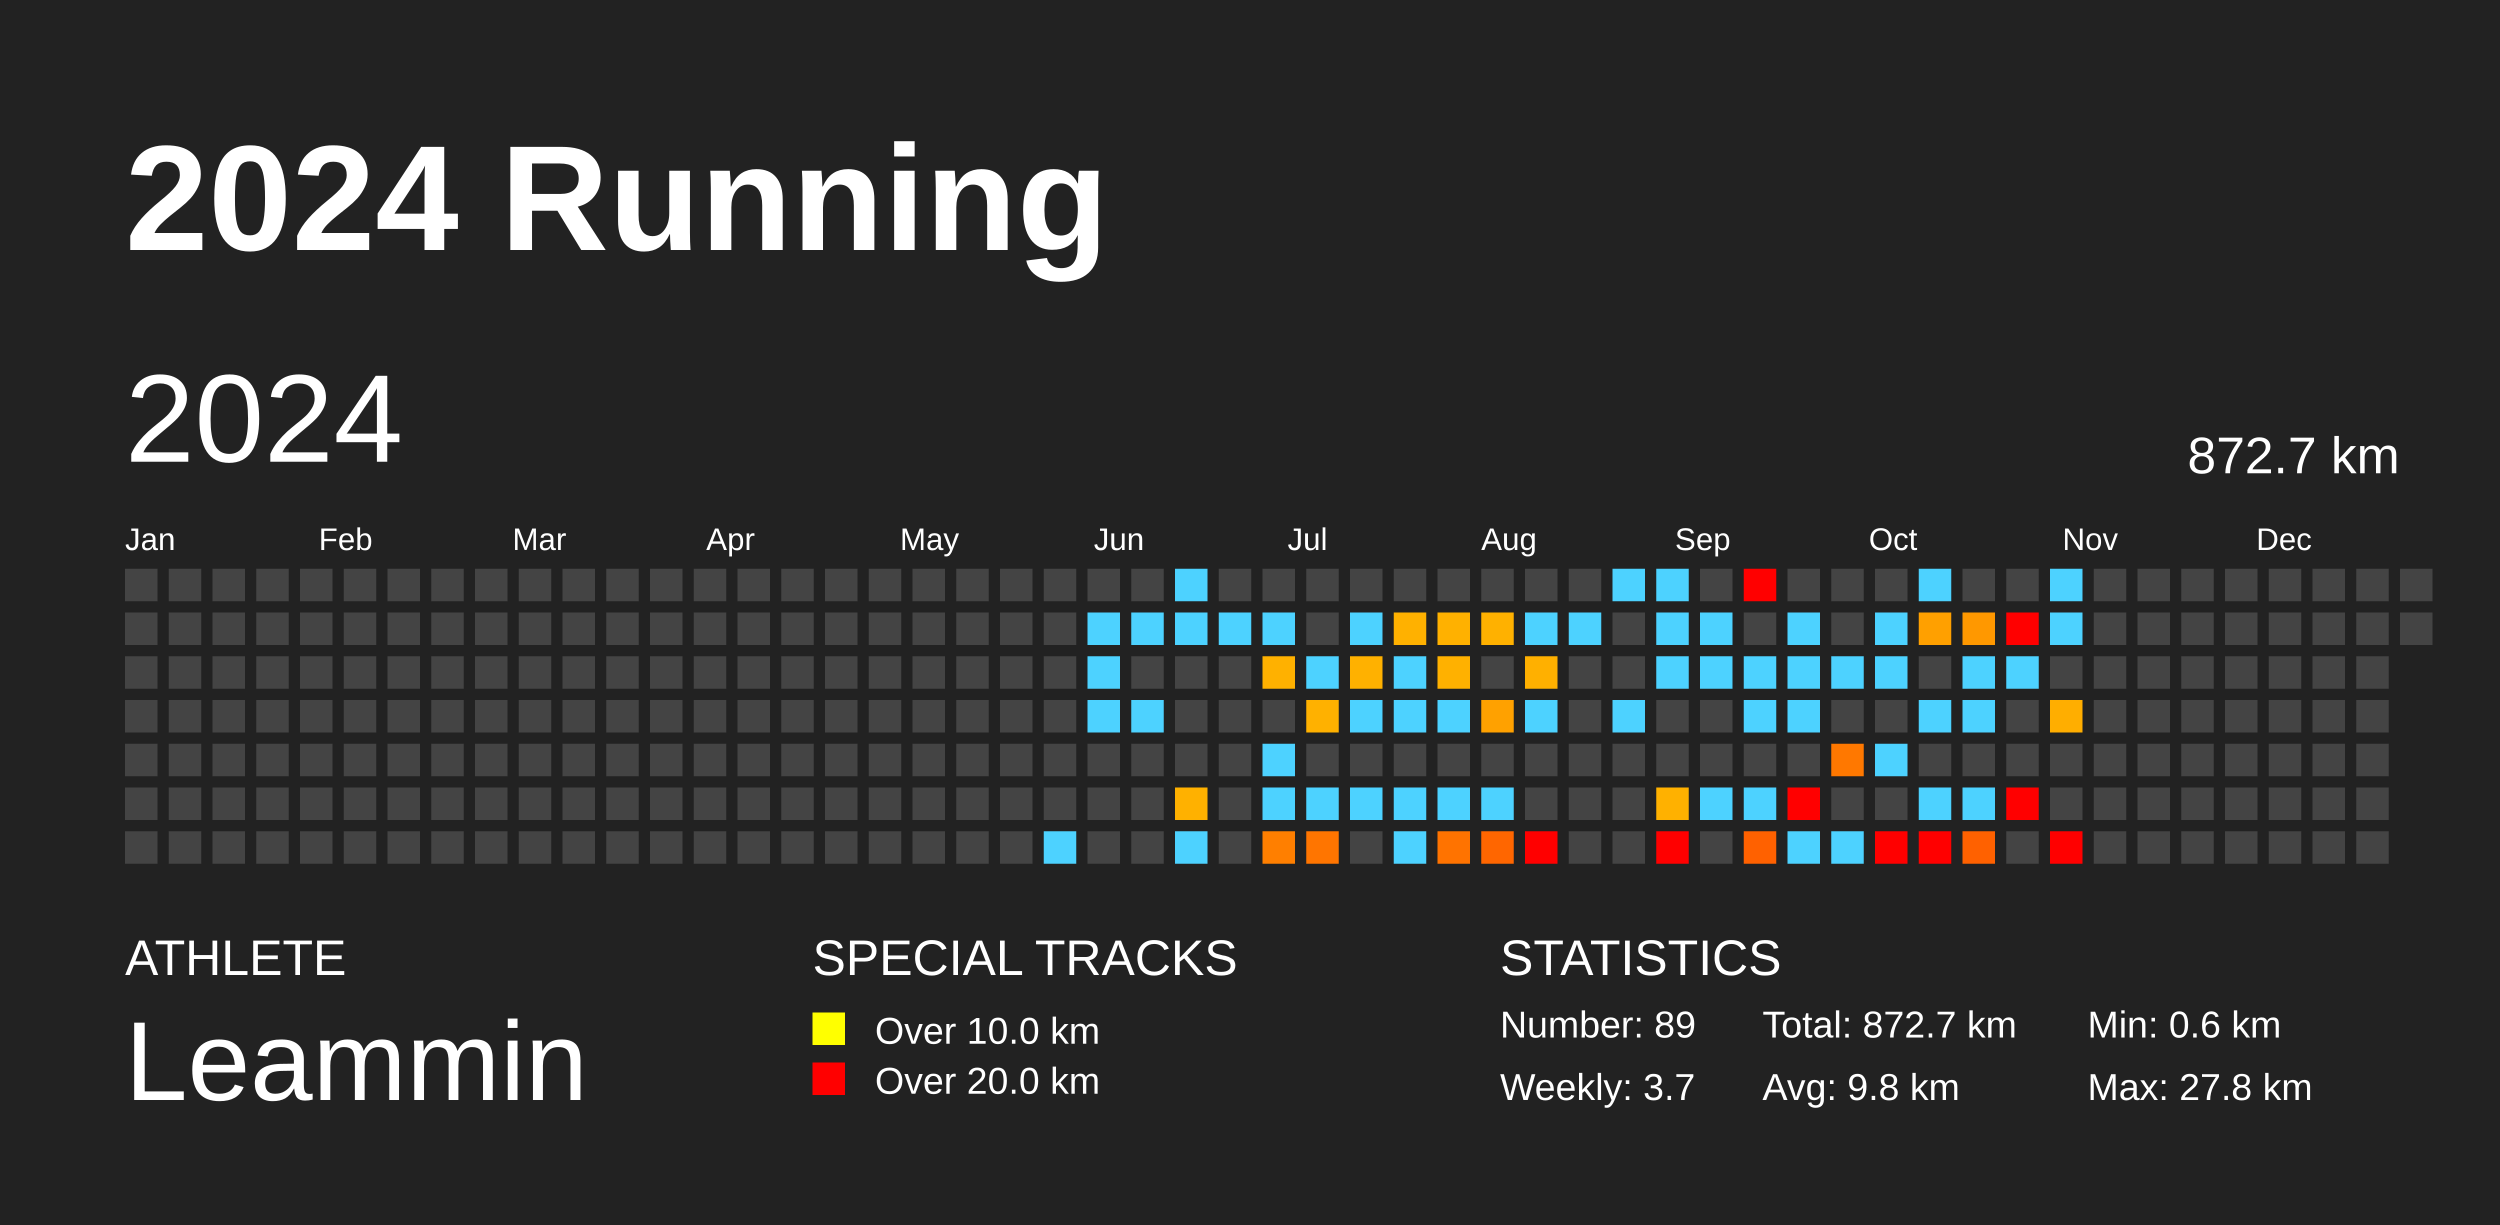
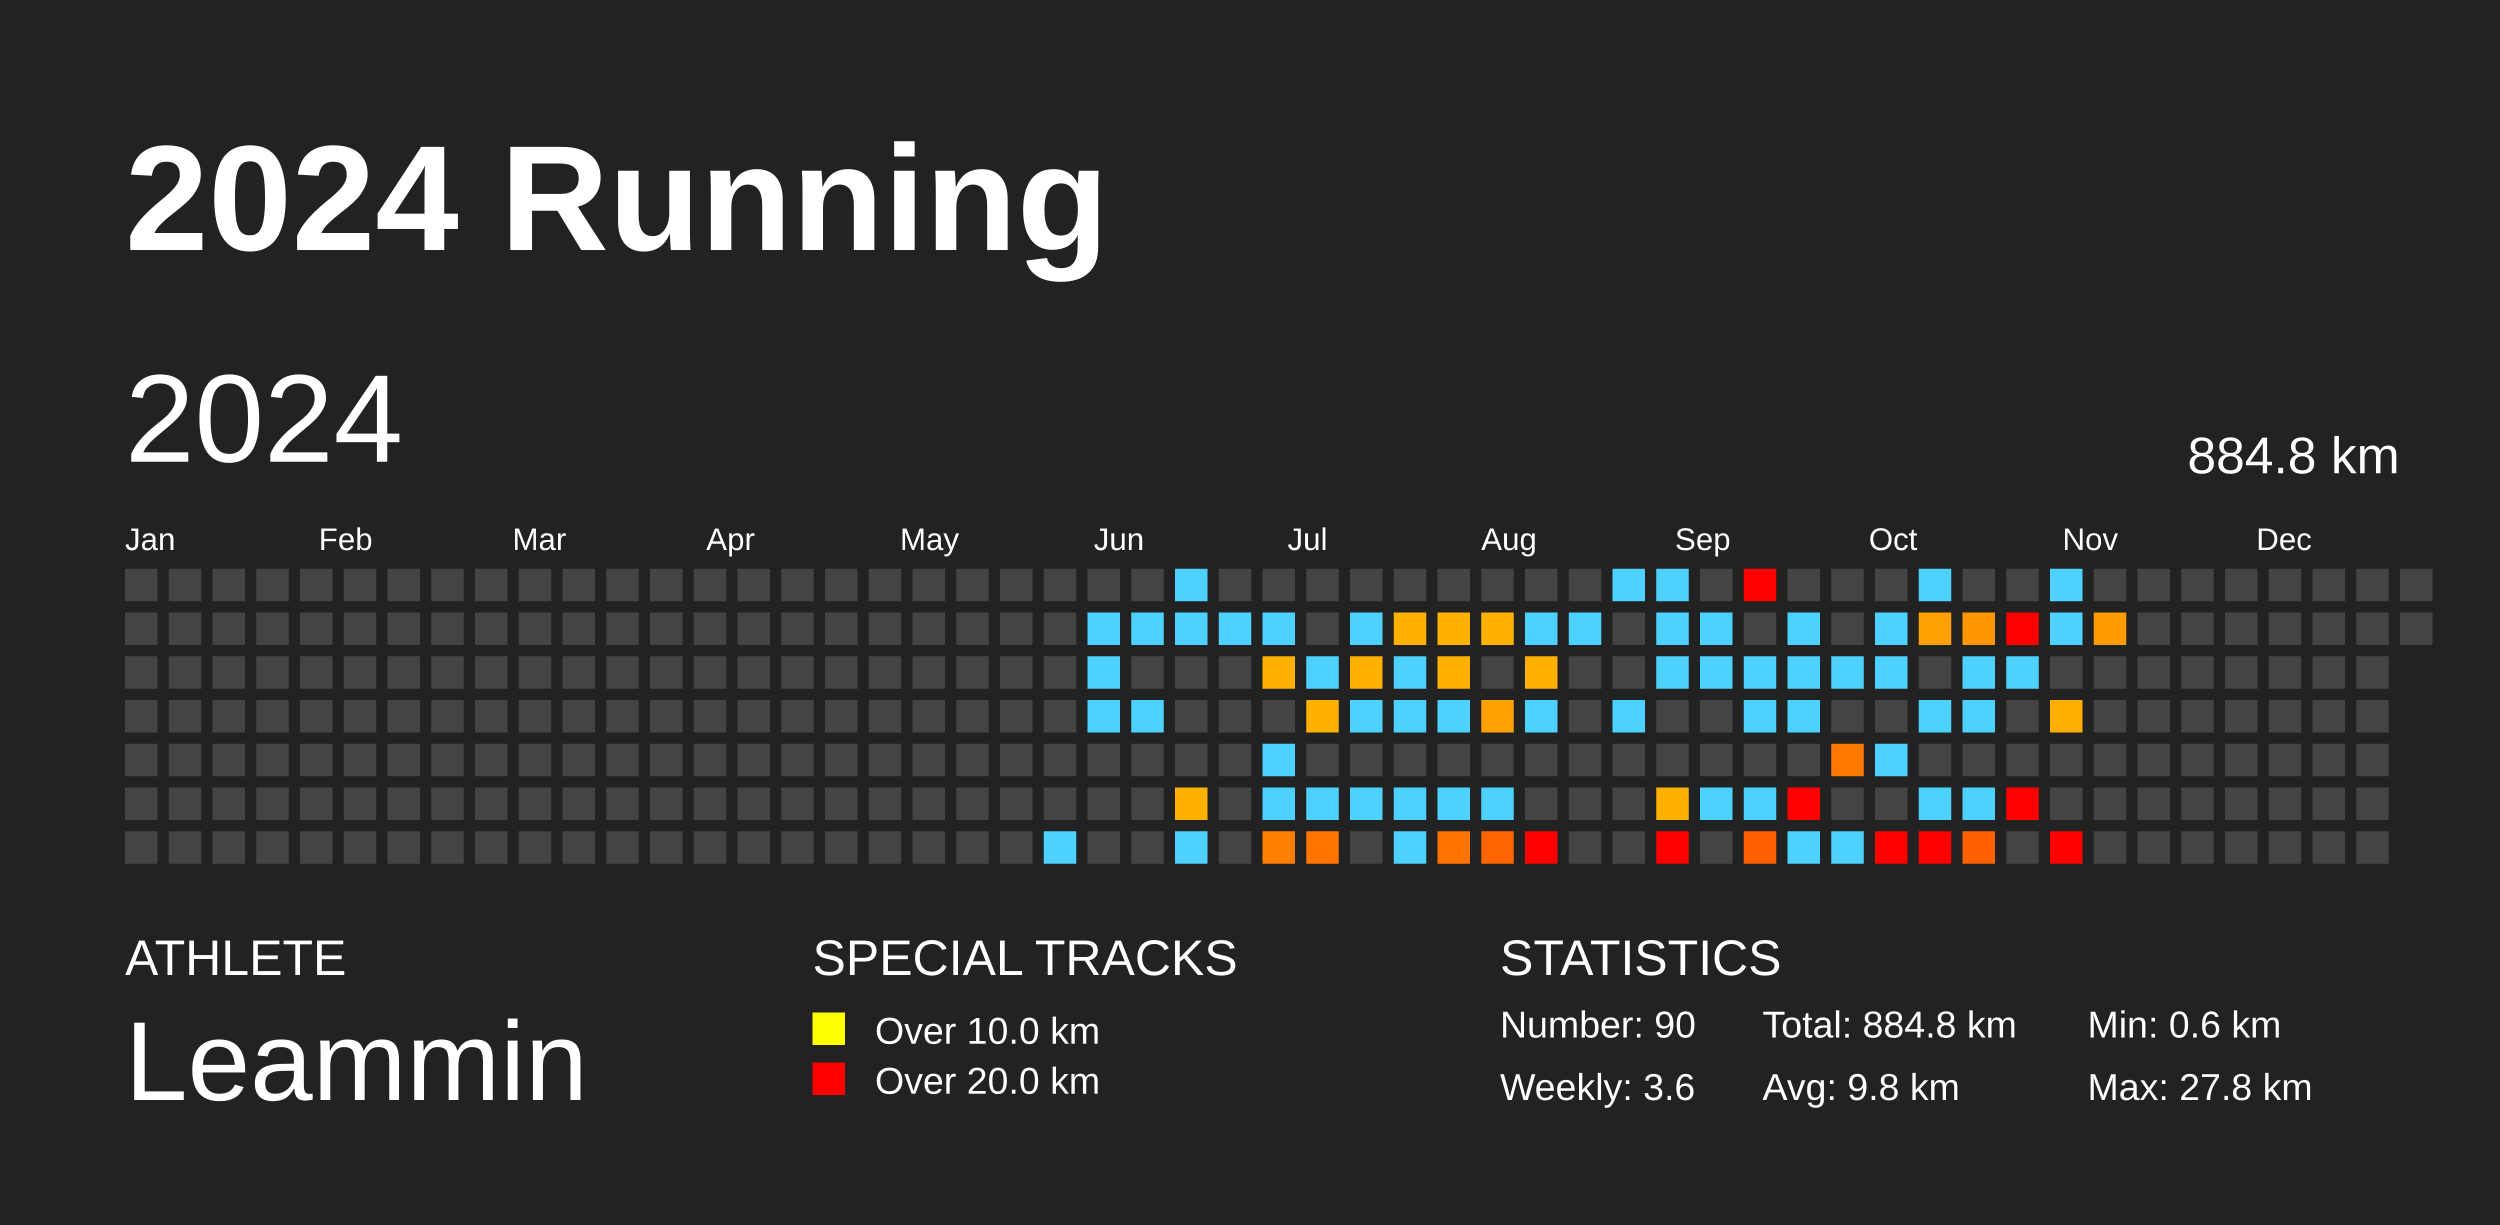
<svg xmlns="http://www.w3.org/2000/svg" baseProfile="full" height="98mm" version="1.1" viewBox="0,0,200,98" width="200mm">
  <defs />
  <rect fill="#222222" height="98" width="200" x="0" y="0" />
  <text fill="#FFFFFF" style="font-size:12px; font-family:Arial; font-weight:bold;" x="10" y="20">2024 Running</text>
  <text fill="#FFFFFF" style="font-size:4px; font-family:Arial" x="10" y="78">ATHLETE</text>
  <text fill="#FFFFFF" style="font-size:9px; font-family:Arial" x="10" y="88">Leammin</text>
  <text fill="#FFFFFF" style="font-size:4px; font-family:Arial" x="65" y="78">SPECIAL TRACKS</text>
  <rect fill="yellow" height="2.6" width="2.6" x="65" y="81" />
  <text fill="#FFFFFF" style="font-size:3px; font-family:Arial" x="70" y="83.5">Over 10.0 km</text>
  <rect fill="red" height="2.6" width="2.6" x="65" y="85" />
  <text fill="#FFFFFF" style="font-size:3px; font-family:Arial" x="70" y="87.5">Over 20.0 km</text>
  <text fill="#FFFFFF" style="font-size:4px; font-family:Arial" x="120" y="78">STATISTICS</text>
-   <text fill="#FFFFFF" style="font-size:3px; font-family:Arial" x="120" y="83">Number: 89</text>
-   <text fill="#FFFFFF" style="font-size:3px; font-family:Arial" x="120" y="88">Weekly: 3.7</text>
-   <text fill="#FFFFFF" style="font-size:3px; font-family:Arial" x="141" y="83">Total: 872.7 km</text>
+   <text fill="#FFFFFF" style="font-size:3px; font-family:Arial" x="120" y="83">Number: 90</text>
+   <text fill="#FFFFFF" style="font-size:3px; font-family:Arial" x="120" y="88">Weekly: 3.6</text>
+   <text fill="#FFFFFF" style="font-size:3px; font-family:Arial" x="141" y="83">Total: 884.8 km</text>
  <text fill="#FFFFFF" style="font-size:3px; font-family:Arial" x="141" y="88">Avg: 9.8 km</text>
  <text fill="#FFFFFF" style="font-size:3px; font-family:Arial" x="167" y="83">Min: 0.6 km</text>
  <text fill="#FFFFFF" style="font-size:3px; font-family:Arial" x="167" y="88">Max: 27.8 km</text>
  <text dominant-baseline="hanging" fill="#FFFFFF" style="font-size:10.0px; font-family:Arial;" x="10" y="30">2024</text>
-   <text dominant-baseline="hanging" fill="#FFFFFF" style="font-size:4.125px; font-family:Arial;" x="175" y="35">872.7 km</text>
+   <text dominant-baseline="hanging" fill="#FFFFFF" style="font-size:4.125px; font-family:Arial;" x="175" y="35">884.8 km</text>
  <text fill="#FFFFFF" style="font-size:2.5px; font-family:Arial" x="10.0" y="44">Jan</text>
  <text fill="#FFFFFF" style="font-size:2.5px; font-family:Arial" x="25.5" y="44">Feb</text>
  <text fill="#FFFFFF" style="font-size:2.5px; font-family:Arial" x="41.0" y="44">Mar</text>
  <text fill="#FFFFFF" style="font-size:2.5px; font-family:Arial" x="56.5" y="44">Apr</text>
  <text fill="#FFFFFF" style="font-size:2.5px; font-family:Arial" x="72.0" y="44">May</text>
  <text fill="#FFFFFF" style="font-size:2.5px; font-family:Arial" x="87.5" y="44">Jun</text>
  <text fill="#FFFFFF" style="font-size:2.5px; font-family:Arial" x="103.0" y="44">Jul</text>
  <text fill="#FFFFFF" style="font-size:2.5px; font-family:Arial" x="118.5" y="44">Aug</text>
  <text fill="#FFFFFF" style="font-size:2.5px; font-family:Arial" x="134.0" y="44">Sep</text>
  <text fill="#FFFFFF" style="font-size:2.5px; font-family:Arial" x="149.5" y="44">Oct</text>
  <text fill="#FFFFFF" style="font-size:2.5px; font-family:Arial" x="165.0" y="44">Nov</text>
  <text fill="#FFFFFF" style="font-size:2.5px; font-family:Arial" x="180.5" y="44">Dec</text>
  <rect fill="#444444" height="2.6" width="2.6" x="10.0" y="45.5" />
  <rect fill="#444444" height="2.6" width="2.6" x="10.0" y="49.0" />
  <rect fill="#444444" height="2.6" width="2.6" x="10.0" y="52.5" />
  <rect fill="#444444" height="2.6" width="2.6" x="10.0" y="56.0" />
  <rect fill="#444444" height="2.6" width="2.6" x="10.0" y="59.5" />
  <rect fill="#444444" height="2.6" width="2.6" x="10.0" y="63.0" />
  <rect fill="#444444" height="2.6" width="2.6" x="10.0" y="66.5" />
  <rect fill="#444444" height="2.6" width="2.6" x="13.5" y="45.5" />
  <rect fill="#444444" height="2.6" width="2.6" x="13.5" y="49.0" />
  <rect fill="#444444" height="2.6" width="2.6" x="13.5" y="52.5" />
  <rect fill="#444444" height="2.6" width="2.6" x="13.5" y="56.0" />
  <rect fill="#444444" height="2.6" width="2.6" x="13.5" y="59.5" />
  <rect fill="#444444" height="2.6" width="2.6" x="13.5" y="63.0" />
  <rect fill="#444444" height="2.6" width="2.6" x="13.5" y="66.5" />
  <rect fill="#444444" height="2.6" width="2.6" x="17.0" y="45.5" />
  <rect fill="#444444" height="2.6" width="2.6" x="17.0" y="49.0" />
  <rect fill="#444444" height="2.6" width="2.6" x="17.0" y="52.5" />
  <rect fill="#444444" height="2.6" width="2.6" x="17.0" y="56.0" />
  <rect fill="#444444" height="2.6" width="2.6" x="17.0" y="59.5" />
  <rect fill="#444444" height="2.6" width="2.6" x="17.0" y="63.0" />
  <rect fill="#444444" height="2.6" width="2.6" x="17.0" y="66.5" />
  <rect fill="#444444" height="2.6" width="2.6" x="20.5" y="45.5" />
  <rect fill="#444444" height="2.6" width="2.6" x="20.5" y="49.0" />
  <rect fill="#444444" height="2.6" width="2.6" x="20.5" y="52.5" />
  <rect fill="#444444" height="2.6" width="2.6" x="20.5" y="56.0" />
  <rect fill="#444444" height="2.6" width="2.6" x="20.5" y="59.5" />
  <rect fill="#444444" height="2.6" width="2.6" x="20.5" y="63.0" />
  <rect fill="#444444" height="2.6" width="2.6" x="20.5" y="66.5" />
  <rect fill="#444444" height="2.6" width="2.6" x="24.0" y="45.5" />
  <rect fill="#444444" height="2.6" width="2.6" x="24.0" y="49.0" />
  <rect fill="#444444" height="2.6" width="2.6" x="24.0" y="52.5" />
  <rect fill="#444444" height="2.6" width="2.6" x="24.0" y="56.0" />
  <rect fill="#444444" height="2.6" width="2.6" x="24.0" y="59.5" />
  <rect fill="#444444" height="2.6" width="2.6" x="24.0" y="63.0" />
  <rect fill="#444444" height="2.6" width="2.6" x="24.0" y="66.5" />
  <rect fill="#444444" height="2.6" width="2.6" x="27.5" y="45.5" />
  <rect fill="#444444" height="2.6" width="2.6" x="27.5" y="49.0" />
  <rect fill="#444444" height="2.6" width="2.6" x="27.5" y="52.5" />
  <rect fill="#444444" height="2.6" width="2.6" x="27.5" y="56.0" />
  <rect fill="#444444" height="2.6" width="2.6" x="27.5" y="59.5" />
  <rect fill="#444444" height="2.6" width="2.6" x="27.5" y="63.0" />
  <rect fill="#444444" height="2.6" width="2.6" x="27.5" y="66.5" />
  <rect fill="#444444" height="2.6" width="2.6" x="31.0" y="45.5" />
  <rect fill="#444444" height="2.6" width="2.6" x="31.0" y="49.0" />
  <rect fill="#444444" height="2.6" width="2.6" x="31.0" y="52.5" />
  <rect fill="#444444" height="2.6" width="2.6" x="31.0" y="56.0" />
  <rect fill="#444444" height="2.6" width="2.6" x="31.0" y="59.5" />
  <rect fill="#444444" height="2.6" width="2.6" x="31.0" y="63.0" />
  <rect fill="#444444" height="2.6" width="2.6" x="31.0" y="66.5" />
  <rect fill="#444444" height="2.6" width="2.6" x="34.5" y="45.5" />
  <rect fill="#444444" height="2.6" width="2.6" x="34.5" y="49.0" />
  <rect fill="#444444" height="2.6" width="2.6" x="34.5" y="52.5" />
  <rect fill="#444444" height="2.6" width="2.6" x="34.5" y="56.0" />
  <rect fill="#444444" height="2.6" width="2.6" x="34.5" y="59.5" />
  <rect fill="#444444" height="2.6" width="2.6" x="34.5" y="63.0" />
  <rect fill="#444444" height="2.6" width="2.6" x="34.5" y="66.5" />
  <rect fill="#444444" height="2.6" width="2.6" x="38.0" y="45.5" />
  <rect fill="#444444" height="2.6" width="2.6" x="38.0" y="49.0" />
  <rect fill="#444444" height="2.6" width="2.6" x="38.0" y="52.5" />
  <rect fill="#444444" height="2.6" width="2.6" x="38.0" y="56.0" />
  <rect fill="#444444" height="2.6" width="2.6" x="38.0" y="59.5" />
  <rect fill="#444444" height="2.6" width="2.6" x="38.0" y="63.0" />
  <rect fill="#444444" height="2.6" width="2.6" x="38.0" y="66.5" />
  <rect fill="#444444" height="2.6" width="2.6" x="41.5" y="45.5" />
  <rect fill="#444444" height="2.6" width="2.6" x="41.5" y="49.0" />
  <rect fill="#444444" height="2.6" width="2.6" x="41.5" y="52.5" />
  <rect fill="#444444" height="2.6" width="2.6" x="41.5" y="56.0" />
  <rect fill="#444444" height="2.6" width="2.6" x="41.5" y="59.5" />
  <rect fill="#444444" height="2.6" width="2.6" x="41.5" y="63.0" />
  <rect fill="#444444" height="2.6" width="2.6" x="41.5" y="66.5" />
  <rect fill="#444444" height="2.6" width="2.6" x="45.0" y="45.5" />
  <rect fill="#444444" height="2.6" width="2.6" x="45.0" y="49.0" />
  <rect fill="#444444" height="2.6" width="2.6" x="45.0" y="52.5" />
  <rect fill="#444444" height="2.6" width="2.6" x="45.0" y="56.0" />
  <rect fill="#444444" height="2.6" width="2.6" x="45.0" y="59.5" />
  <rect fill="#444444" height="2.6" width="2.6" x="45.0" y="63.0" />
  <rect fill="#444444" height="2.6" width="2.6" x="45.0" y="66.5" />
  <rect fill="#444444" height="2.6" width="2.6" x="48.5" y="45.5" />
  <rect fill="#444444" height="2.6" width="2.6" x="48.5" y="49.0" />
  <rect fill="#444444" height="2.6" width="2.6" x="48.5" y="52.5" />
  <rect fill="#444444" height="2.6" width="2.6" x="48.5" y="56.0" />
  <rect fill="#444444" height="2.6" width="2.6" x="48.5" y="59.5" />
  <rect fill="#444444" height="2.6" width="2.6" x="48.5" y="63.0" />
  <rect fill="#444444" height="2.6" width="2.6" x="48.5" y="66.5" />
  <rect fill="#444444" height="2.6" width="2.6" x="52.0" y="45.5" />
  <rect fill="#444444" height="2.6" width="2.6" x="52.0" y="49.0" />
  <rect fill="#444444" height="2.6" width="2.6" x="52.0" y="52.5" />
  <rect fill="#444444" height="2.6" width="2.6" x="52.0" y="56.0" />
  <rect fill="#444444" height="2.6" width="2.6" x="52.0" y="59.5" />
  <rect fill="#444444" height="2.6" width="2.6" x="52.0" y="63.0" />
  <rect fill="#444444" height="2.6" width="2.6" x="52.0" y="66.5" />
  <rect fill="#444444" height="2.6" width="2.6" x="55.5" y="45.5" />
  <rect fill="#444444" height="2.6" width="2.6" x="55.5" y="49.0" />
  <rect fill="#444444" height="2.6" width="2.6" x="55.5" y="52.5" />
  <rect fill="#444444" height="2.6" width="2.6" x="55.5" y="56.0" />
  <rect fill="#444444" height="2.6" width="2.6" x="55.5" y="59.5" />
  <rect fill="#444444" height="2.6" width="2.6" x="55.5" y="63.0" />
  <rect fill="#444444" height="2.6" width="2.6" x="55.5" y="66.5" />
  <rect fill="#444444" height="2.6" width="2.6" x="59.0" y="45.5" />
  <rect fill="#444444" height="2.6" width="2.6" x="59.0" y="49.0" />
  <rect fill="#444444" height="2.6" width="2.6" x="59.0" y="52.5" />
  <rect fill="#444444" height="2.6" width="2.6" x="59.0" y="56.0" />
  <rect fill="#444444" height="2.6" width="2.6" x="59.0" y="59.5" />
  <rect fill="#444444" height="2.6" width="2.6" x="59.0" y="63.0" />
  <rect fill="#444444" height="2.6" width="2.6" x="59.0" y="66.5" />
  <rect fill="#444444" height="2.6" width="2.6" x="62.5" y="45.5" />
  <rect fill="#444444" height="2.6" width="2.6" x="62.5" y="49.0" />
  <rect fill="#444444" height="2.6" width="2.6" x="62.5" y="52.5" />
  <rect fill="#444444" height="2.6" width="2.6" x="62.5" y="56.0" />
  <rect fill="#444444" height="2.6" width="2.6" x="62.5" y="59.5" />
  <rect fill="#444444" height="2.6" width="2.6" x="62.5" y="63.0" />
  <rect fill="#444444" height="2.6" width="2.6" x="62.5" y="66.5" />
  <rect fill="#444444" height="2.6" width="2.6" x="66.0" y="45.5" />
  <rect fill="#444444" height="2.6" width="2.6" x="66.0" y="49.0" />
  <rect fill="#444444" height="2.6" width="2.6" x="66.0" y="52.5" />
  <rect fill="#444444" height="2.6" width="2.6" x="66.0" y="56.0" />
  <rect fill="#444444" height="2.6" width="2.6" x="66.0" y="59.5" />
  <rect fill="#444444" height="2.6" width="2.6" x="66.0" y="63.0" />
  <rect fill="#444444" height="2.6" width="2.6" x="66.0" y="66.5" />
  <rect fill="#444444" height="2.6" width="2.6" x="69.5" y="45.5" />
  <rect fill="#444444" height="2.6" width="2.6" x="69.5" y="49.0" />
  <rect fill="#444444" height="2.6" width="2.6" x="69.5" y="52.5" />
  <rect fill="#444444" height="2.6" width="2.6" x="69.5" y="56.0" />
  <rect fill="#444444" height="2.6" width="2.6" x="69.5" y="59.5" />
  <rect fill="#444444" height="2.6" width="2.6" x="69.5" y="63.0" />
  <rect fill="#444444" height="2.6" width="2.6" x="69.5" y="66.5" />
  <rect fill="#444444" height="2.6" width="2.6" x="73.0" y="45.5" />
  <rect fill="#444444" height="2.6" width="2.6" x="73.0" y="49.0" />
  <rect fill="#444444" height="2.6" width="2.6" x="73.0" y="52.5" />
  <rect fill="#444444" height="2.6" width="2.6" x="73.0" y="56.0" />
  <rect fill="#444444" height="2.6" width="2.6" x="73.0" y="59.5" />
  <rect fill="#444444" height="2.6" width="2.6" x="73.0" y="63.0" />
  <rect fill="#444444" height="2.6" width="2.6" x="73.0" y="66.5" />
  <rect fill="#444444" height="2.6" width="2.6" x="76.5" y="45.5" />
  <rect fill="#444444" height="2.6" width="2.6" x="76.5" y="49.0" />
  <rect fill="#444444" height="2.6" width="2.6" x="76.5" y="52.5" />
  <rect fill="#444444" height="2.6" width="2.6" x="76.5" y="56.0" />
  <rect fill="#444444" height="2.6" width="2.6" x="76.5" y="59.5" />
  <rect fill="#444444" height="2.6" width="2.6" x="76.5" y="63.0" />
  <rect fill="#444444" height="2.6" width="2.6" x="76.5" y="66.5" />
  <rect fill="#444444" height="2.6" width="2.6" x="80.0" y="45.5" />
  <rect fill="#444444" height="2.6" width="2.6" x="80.0" y="49.0" />
  <rect fill="#444444" height="2.6" width="2.6" x="80.0" y="52.5" />
  <rect fill="#444444" height="2.6" width="2.6" x="80.0" y="56.0" />
  <rect fill="#444444" height="2.6" width="2.6" x="80.0" y="59.5" />
  <rect fill="#444444" height="2.6" width="2.6" x="80.0" y="63.0" />
  <rect fill="#444444" height="2.6" width="2.6" x="80.0" y="66.5" />
  <rect fill="#444444" height="2.6" width="2.6" x="83.5" y="45.5" />
  <rect fill="#444444" height="2.6" width="2.6" x="83.5" y="49.0" />
  <rect fill="#444444" height="2.6" width="2.6" x="83.5" y="52.5" />
  <rect fill="#444444" height="2.6" width="2.6" x="83.5" y="56.0" />
  <rect fill="#444444" height="2.6" width="2.6" x="83.5" y="59.5" />
  <rect fill="#444444" height="2.6" width="2.6" x="83.5" y="63.0" />
  <rect fill="#4dd2ff" height="2.6" width="2.6" x="83.5" y="66.5" />
  <rect fill="#444444" height="2.6" width="2.6" x="87.0" y="45.5" />
  <rect fill="#4dd2ff" height="2.6" width="2.6" x="87.0" y="49.0" />
  <rect fill="#4dd2ff" height="2.6" width="2.6" x="87.0" y="52.5" />
  <rect fill="#4dd2ff" height="2.6" width="2.6" x="87.0" y="56.0" />
  <rect fill="#444444" height="2.6" width="2.6" x="87.0" y="59.5" />
  <rect fill="#444444" height="2.6" width="2.6" x="87.0" y="63.0" />
  <rect fill="#444444" height="2.6" width="2.6" x="87.0" y="66.5" />
  <rect fill="#444444" height="2.6" width="2.6" x="90.5" y="45.5" />
  <rect fill="#4dd2ff" height="2.6" width="2.6" x="90.5" y="49.0" />
  <rect fill="#444444" height="2.6" width="2.6" x="90.5" y="52.5" />
  <rect fill="#4dd2ff" height="2.6" width="2.6" x="90.5" y="56.0" />
  <rect fill="#444444" height="2.6" width="2.6" x="90.5" y="59.5" />
  <rect fill="#444444" height="2.6" width="2.6" x="90.5" y="63.0" />
  <rect fill="#444444" height="2.6" width="2.6" x="90.5" y="66.5" />
  <rect fill="#4dd2ff" height="2.6" width="2.6" x="94.0" y="45.5" />
  <rect fill="#4dd2ff" height="2.6" width="2.6" x="94.0" y="49.0" />
  <rect fill="#444444" height="2.6" width="2.6" x="94.0" y="52.5" />
  <rect fill="#444444" height="2.6" width="2.6" x="94.0" y="56.0" />
  <rect fill="#444444" height="2.6" width="2.6" x="94.0" y="59.5" />
  <rect fill="#ffb100" height="2.6" width="2.6" x="94.0" y="63.0" />
  <rect fill="#4dd2ff" height="2.6" width="2.6" x="94.0" y="66.5" />
  <rect fill="#444444" height="2.6" width="2.6" x="97.5" y="45.5" />
  <rect fill="#4dd2ff" height="2.6" width="2.6" x="97.5" y="49.0" />
  <rect fill="#444444" height="2.6" width="2.6" x="97.5" y="52.5" />
  <rect fill="#444444" height="2.6" width="2.6" x="97.5" y="56.0" />
  <rect fill="#444444" height="2.6" width="2.6" x="97.5" y="59.5" />
  <rect fill="#444444" height="2.6" width="2.6" x="97.5" y="63.0" />
  <rect fill="#444444" height="2.6" width="2.6" x="97.5" y="66.5" />
  <rect fill="#444444" height="2.6" width="2.6" x="101.0" y="45.5" />
  <rect fill="#4dd2ff" height="2.6" width="2.6" x="101.0" y="49.0" />
  <rect fill="#ffb100" height="2.6" width="2.6" x="101.0" y="52.5" />
  <rect fill="#444444" height="2.6" width="2.6" x="101.0" y="56.0" />
  <rect fill="#4dd2ff" height="2.6" width="2.6" x="101.0" y="59.5" />
  <rect fill="#4dd2ff" height="2.6" width="2.6" x="101.0" y="63.0" />
  <rect fill="#ff7f00" height="2.6" width="2.6" x="101.0" y="66.5" />
  <rect fill="#444444" height="2.6" width="2.6" x="104.5" y="45.5" />
  <rect fill="#444444" height="2.6" width="2.6" x="104.5" y="49.0" />
  <rect fill="#4dd2ff" height="2.6" width="2.6" x="104.5" y="52.5" />
  <rect fill="#ffb100" height="2.6" width="2.6" x="104.5" y="56.0" />
  <rect fill="#444444" height="2.6" width="2.6" x="104.5" y="59.5" />
  <rect fill="#4dd2ff" height="2.6" width="2.6" x="104.5" y="63.0" />
  <rect fill="#ff7500" height="2.6" width="2.6" x="104.5" y="66.5" />
  <rect fill="#444444" height="2.6" width="2.6" x="108.0" y="45.5" />
  <rect fill="#4dd2ff" height="2.6" width="2.6" x="108.0" y="49.0" />
  <rect fill="#ffb100" height="2.6" width="2.6" x="108.0" y="52.5" />
  <rect fill="#4dd2ff" height="2.6" width="2.6" x="108.0" y="56.0" />
  <rect fill="#444444" height="2.6" width="2.6" x="108.0" y="59.5" />
  <rect fill="#4dd2ff" height="2.6" width="2.6" x="108.0" y="63.0" />
  <rect fill="#444444" height="2.6" width="2.6" x="108.0" y="66.5" />
  <rect fill="#444444" height="2.6" width="2.6" x="111.5" y="45.5" />
  <rect fill="#ffb100" height="2.6" width="2.6" x="111.5" y="49.0" />
  <rect fill="#4dd2ff" height="2.6" width="2.6" x="111.5" y="52.5" />
  <rect fill="#4dd2ff" height="2.6" width="2.6" x="111.5" y="56.0" />
  <rect fill="#444444" height="2.6" width="2.6" x="111.5" y="59.5" />
  <rect fill="#4dd2ff" height="2.6" width="2.6" x="111.5" y="63.0" />
  <rect fill="#4dd2ff" height="2.6" width="2.6" x="111.5" y="66.5" />
  <rect fill="#444444" height="2.6" width="2.6" x="115.0" y="45.5" />
  <rect fill="#ffb100" height="2.6" width="2.6" x="115.0" y="49.0" />
  <rect fill="#ffb100" height="2.6" width="2.6" x="115.0" y="52.5" />
  <rect fill="#4dd2ff" height="2.6" width="2.6" x="115.0" y="56.0" />
  <rect fill="#444444" height="2.6" width="2.6" x="115.0" y="59.5" />
  <rect fill="#4dd2ff" height="2.6" width="2.6" x="115.0" y="63.0" />
  <rect fill="#ff7300" height="2.6" width="2.6" x="115.0" y="66.5" />
  <rect fill="#444444" height="2.6" width="2.6" x="118.5" y="45.5" />
  <rect fill="#ffb100" height="2.6" width="2.6" x="118.5" y="49.0" />
  <rect fill="#444444" height="2.6" width="2.6" x="118.5" y="52.5" />
  <rect fill="#ffa100" height="2.6" width="2.6" x="118.5" y="56.0" />
  <rect fill="#444444" height="2.6" width="2.6" x="118.5" y="59.5" />
  <rect fill="#4dd2ff" height="2.6" width="2.6" x="118.5" y="63.0" />
  <rect fill="#ff6600" height="2.6" width="2.6" x="118.5" y="66.5" />
  <rect fill="#444444" height="2.6" width="2.6" x="122.0" y="45.5" />
  <rect fill="#4dd2ff" height="2.6" width="2.6" x="122.0" y="49.0" />
  <rect fill="#ffb000" height="2.6" width="2.6" x="122.0" y="52.5" />
  <rect fill="#4dd2ff" height="2.6" width="2.6" x="122.0" y="56.0" />
  <rect fill="#444444" height="2.6" width="2.6" x="122.0" y="59.5" />
  <rect fill="#444444" height="2.6" width="2.6" x="122.0" y="63.0" />
  <rect fill="red" height="2.6" width="2.6" x="122.0" y="66.5" />
  <rect fill="#444444" height="2.6" width="2.6" x="125.5" y="45.5" />
  <rect fill="#4dd2ff" height="2.6" width="2.6" x="125.5" y="49.0" />
  <rect fill="#444444" height="2.6" width="2.6" x="125.5" y="52.5" />
  <rect fill="#444444" height="2.6" width="2.6" x="125.5" y="56.0" />
  <rect fill="#444444" height="2.6" width="2.6" x="125.5" y="59.5" />
  <rect fill="#444444" height="2.6" width="2.6" x="125.5" y="63.0" />
  <rect fill="#444444" height="2.6" width="2.6" x="125.5" y="66.5" />
  <rect fill="#4dd2ff" height="2.6" width="2.6" x="129.0" y="45.5" />
  <rect fill="#444444" height="2.6" width="2.6" x="129.0" y="49.0" />
  <rect fill="#444444" height="2.6" width="2.6" x="129.0" y="52.5" />
  <rect fill="#4dd2ff" height="2.6" width="2.6" x="129.0" y="56.0" />
  <rect fill="#444444" height="2.6" width="2.6" x="129.0" y="59.5" />
  <rect fill="#444444" height="2.6" width="2.6" x="129.0" y="63.0" />
  <rect fill="#444444" height="2.6" width="2.6" x="129.0" y="66.5" />
  <rect fill="#4dd2ff" height="2.6" width="2.6" x="132.5" y="45.5" />
  <rect fill="#4dd2ff" height="2.6" width="2.6" x="132.5" y="49.0" />
  <rect fill="#4dd2ff" height="2.6" width="2.6" x="132.5" y="52.5" />
  <rect fill="#444444" height="2.6" width="2.6" x="132.5" y="56.0" />
  <rect fill="#444444" height="2.6" width="2.6" x="132.5" y="59.5" />
  <rect fill="#ffb100" height="2.6" width="2.6" x="132.5" y="63.0" />
  <rect fill="red" height="2.6" width="2.6" x="132.5" y="66.5" />
  <rect fill="#444444" height="2.6" width="2.6" x="136.0" y="45.5" />
  <rect fill="#4dd2ff" height="2.6" width="2.6" x="136.0" y="49.0" />
  <rect fill="#4dd2ff" height="2.6" width="2.6" x="136.0" y="52.5" />
  <rect fill="#444444" height="2.6" width="2.6" x="136.0" y="56.0" />
  <rect fill="#444444" height="2.6" width="2.6" x="136.0" y="59.5" />
  <rect fill="#4dd2ff" height="2.6" width="2.6" x="136.0" y="63.0" />
  <rect fill="#444444" height="2.6" width="2.6" x="136.0" y="66.5" />
  <rect fill="red" height="2.6" width="2.6" x="139.5" y="45.5" />
  <rect fill="#444444" height="2.6" width="2.6" x="139.5" y="49.0" />
  <rect fill="#4dd2ff" height="2.6" width="2.6" x="139.5" y="52.5" />
  <rect fill="#4dd2ff" height="2.6" width="2.6" x="139.5" y="56.0" />
  <rect fill="#444444" height="2.6" width="2.6" x="139.5" y="59.5" />
  <rect fill="#4dd2ff" height="2.6" width="2.6" x="139.5" y="63.0" />
  <rect fill="#ff6100" height="2.6" width="2.6" x="139.5" y="66.5" />
  <rect fill="#444444" height="2.6" width="2.6" x="143.0" y="45.5" />
  <rect fill="#4dd2ff" height="2.6" width="2.6" x="143.0" y="49.0" />
  <rect fill="#4dd2ff" height="2.6" width="2.6" x="143.0" y="52.5" />
  <rect fill="#4dd2ff" height="2.6" width="2.6" x="143.0" y="56.0" />
  <rect fill="#444444" height="2.6" width="2.6" x="143.0" y="59.5" />
  <rect fill="red" height="2.6" width="2.6" x="143.0" y="63.0" />
  <rect fill="#4dd2ff" height="2.6" width="2.6" x="143.0" y="66.5" />
  <rect fill="#444444" height="2.6" width="2.6" x="146.5" y="45.5" />
  <rect fill="#444444" height="2.6" width="2.6" x="146.5" y="49.0" />
  <rect fill="#4dd2ff" height="2.6" width="2.6" x="146.5" y="52.5" />
  <rect fill="#444444" height="2.6" width="2.6" x="146.5" y="56.0" />
  <rect fill="#ff7800" height="2.6" width="2.6" x="146.5" y="59.5" />
  <rect fill="#444444" height="2.6" width="2.6" x="146.5" y="63.0" />
  <rect fill="#4dd2ff" height="2.6" width="2.6" x="146.5" y="66.5" />
  <rect fill="#444444" height="2.6" width="2.6" x="150.0" y="45.5" />
  <rect fill="#4dd2ff" height="2.6" width="2.6" x="150.0" y="49.0" />
  <rect fill="#4dd2ff" height="2.6" width="2.6" x="150.0" y="52.5" />
  <rect fill="#444444" height="2.6" width="2.6" x="150.0" y="56.0" />
  <rect fill="#4dd2ff" height="2.6" width="2.6" x="150.0" y="59.5" />
  <rect fill="#444444" height="2.6" width="2.6" x="150.0" y="63.0" />
  <rect fill="red" height="2.6" width="2.6" x="150.0" y="66.5" />
  <rect fill="#4dd2ff" height="2.6" width="2.6" x="153.5" y="45.5" />
  <rect fill="#ffa000" height="2.6" width="2.6" x="153.5" y="49.0" />
  <rect fill="#444444" height="2.6" width="2.6" x="153.5" y="52.5" />
  <rect fill="#4dd2ff" height="2.6" width="2.6" x="153.5" y="56.0" />
  <rect fill="#444444" height="2.6" width="2.6" x="153.5" y="59.5" />
  <rect fill="#4dd2ff" height="2.6" width="2.6" x="153.5" y="63.0" />
  <rect fill="red" height="2.6" width="2.6" x="153.5" y="66.5" />
  <rect fill="#444444" height="2.6" width="2.6" x="157.0" y="45.5" />
  <rect fill="#ff9800" height="2.6" width="2.6" x="157.0" y="49.0" />
  <rect fill="#4dd2ff" height="2.6" width="2.6" x="157.0" y="52.5" />
  <rect fill="#4dd2ff" height="2.6" width="2.6" x="157.0" y="56.0" />
  <rect fill="#444444" height="2.6" width="2.6" x="157.0" y="59.5" />
  <rect fill="#4dd2ff" height="2.6" width="2.6" x="157.0" y="63.0" />
  <rect fill="#ff6100" height="2.6" width="2.6" x="157.0" y="66.5" />
  <rect fill="#444444" height="2.6" width="2.6" x="160.5" y="45.5" />
  <rect fill="red" height="2.6" width="2.6" x="160.5" y="49.0" />
  <rect fill="#4dd2ff" height="2.6" width="2.6" x="160.5" y="52.5" />
  <rect fill="#444444" height="2.6" width="2.6" x="160.5" y="56.0" />
  <rect fill="#444444" height="2.6" width="2.6" x="160.5" y="59.5" />
  <rect fill="red" height="2.6" width="2.6" x="160.5" y="63.0" />
  <rect fill="#444444" height="2.6" width="2.6" x="160.5" y="66.5" />
  <rect fill="#4dd2ff" height="2.6" width="2.6" x="164.0" y="45.5" />
  <rect fill="#4dd2ff" height="2.6" width="2.6" x="164.0" y="49.0" />
  <rect fill="#444444" height="2.6" width="2.6" x="164.0" y="52.5" />
  <rect fill="#ffae00" height="2.6" width="2.6" x="164.0" y="56.0" />
  <rect fill="#444444" height="2.6" width="2.6" x="164.0" y="59.5" />
  <rect fill="#444444" height="2.6" width="2.6" x="164.0" y="63.0" />
  <rect fill="red" height="2.6" width="2.6" x="164.0" y="66.5" />
  <rect fill="#444444" height="2.6" width="2.6" x="167.5" y="45.5" />
-   <rect fill="#444444" height="2.6" width="2.6" x="167.5" y="49.0" />
+   <rect fill="#ff9c00" height="2.6" width="2.6" x="167.5" y="49.0" />
  <rect fill="#444444" height="2.6" width="2.6" x="167.5" y="52.5" />
  <rect fill="#444444" height="2.6" width="2.6" x="167.5" y="56.0" />
  <rect fill="#444444" height="2.6" width="2.6" x="167.5" y="59.5" />
  <rect fill="#444444" height="2.6" width="2.6" x="167.5" y="63.0" />
  <rect fill="#444444" height="2.6" width="2.6" x="167.5" y="66.5" />
  <rect fill="#444444" height="2.6" width="2.6" x="171.0" y="45.5" />
  <rect fill="#444444" height="2.6" width="2.6" x="171.0" y="49.0" />
  <rect fill="#444444" height="2.6" width="2.6" x="171.0" y="52.5" />
  <rect fill="#444444" height="2.6" width="2.6" x="171.0" y="56.0" />
  <rect fill="#444444" height="2.6" width="2.6" x="171.0" y="59.5" />
  <rect fill="#444444" height="2.6" width="2.6" x="171.0" y="63.0" />
  <rect fill="#444444" height="2.6" width="2.6" x="171.0" y="66.5" />
  <rect fill="#444444" height="2.6" width="2.6" x="174.5" y="45.5" />
  <rect fill="#444444" height="2.6" width="2.6" x="174.5" y="49.0" />
  <rect fill="#444444" height="2.6" width="2.6" x="174.5" y="52.5" />
  <rect fill="#444444" height="2.6" width="2.6" x="174.5" y="56.0" />
  <rect fill="#444444" height="2.6" width="2.6" x="174.5" y="59.5" />
  <rect fill="#444444" height="2.6" width="2.6" x="174.5" y="63.0" />
  <rect fill="#444444" height="2.6" width="2.6" x="174.5" y="66.5" />
  <rect fill="#444444" height="2.6" width="2.6" x="178.0" y="45.5" />
  <rect fill="#444444" height="2.6" width="2.6" x="178.0" y="49.0" />
  <rect fill="#444444" height="2.6" width="2.6" x="178.0" y="52.5" />
  <rect fill="#444444" height="2.6" width="2.6" x="178.0" y="56.0" />
  <rect fill="#444444" height="2.6" width="2.6" x="178.0" y="59.5" />
  <rect fill="#444444" height="2.6" width="2.6" x="178.0" y="63.0" />
  <rect fill="#444444" height="2.6" width="2.6" x="178.0" y="66.5" />
  <rect fill="#444444" height="2.6" width="2.6" x="181.5" y="45.5" />
  <rect fill="#444444" height="2.6" width="2.6" x="181.5" y="49.0" />
  <rect fill="#444444" height="2.6" width="2.6" x="181.5" y="52.5" />
  <rect fill="#444444" height="2.6" width="2.6" x="181.5" y="56.0" />
  <rect fill="#444444" height="2.6" width="2.6" x="181.5" y="59.5" />
  <rect fill="#444444" height="2.6" width="2.6" x="181.5" y="63.0" />
  <rect fill="#444444" height="2.6" width="2.6" x="181.5" y="66.5" />
  <rect fill="#444444" height="2.6" width="2.6" x="185.0" y="45.5" />
  <rect fill="#444444" height="2.6" width="2.6" x="185.0" y="49.0" />
  <rect fill="#444444" height="2.6" width="2.6" x="185.0" y="52.5" />
  <rect fill="#444444" height="2.6" width="2.6" x="185.0" y="56.0" />
  <rect fill="#444444" height="2.6" width="2.6" x="185.0" y="59.5" />
  <rect fill="#444444" height="2.6" width="2.6" x="185.0" y="63.0" />
  <rect fill="#444444" height="2.6" width="2.6" x="185.0" y="66.5" />
  <rect fill="#444444" height="2.6" width="2.6" x="188.5" y="45.5" />
  <rect fill="#444444" height="2.6" width="2.6" x="188.5" y="49.0" />
  <rect fill="#444444" height="2.6" width="2.6" x="188.5" y="52.5" />
  <rect fill="#444444" height="2.6" width="2.6" x="188.5" y="56.0" />
  <rect fill="#444444" height="2.6" width="2.6" x="188.5" y="59.5" />
  <rect fill="#444444" height="2.6" width="2.6" x="188.5" y="63.0" />
  <rect fill="#444444" height="2.6" width="2.6" x="188.5" y="66.5" />
  <rect fill="#444444" height="2.6" width="2.6" x="192.0" y="45.5" />
  <rect fill="#444444" height="2.6" width="2.6" x="192.0" y="49.0" />
</svg>
